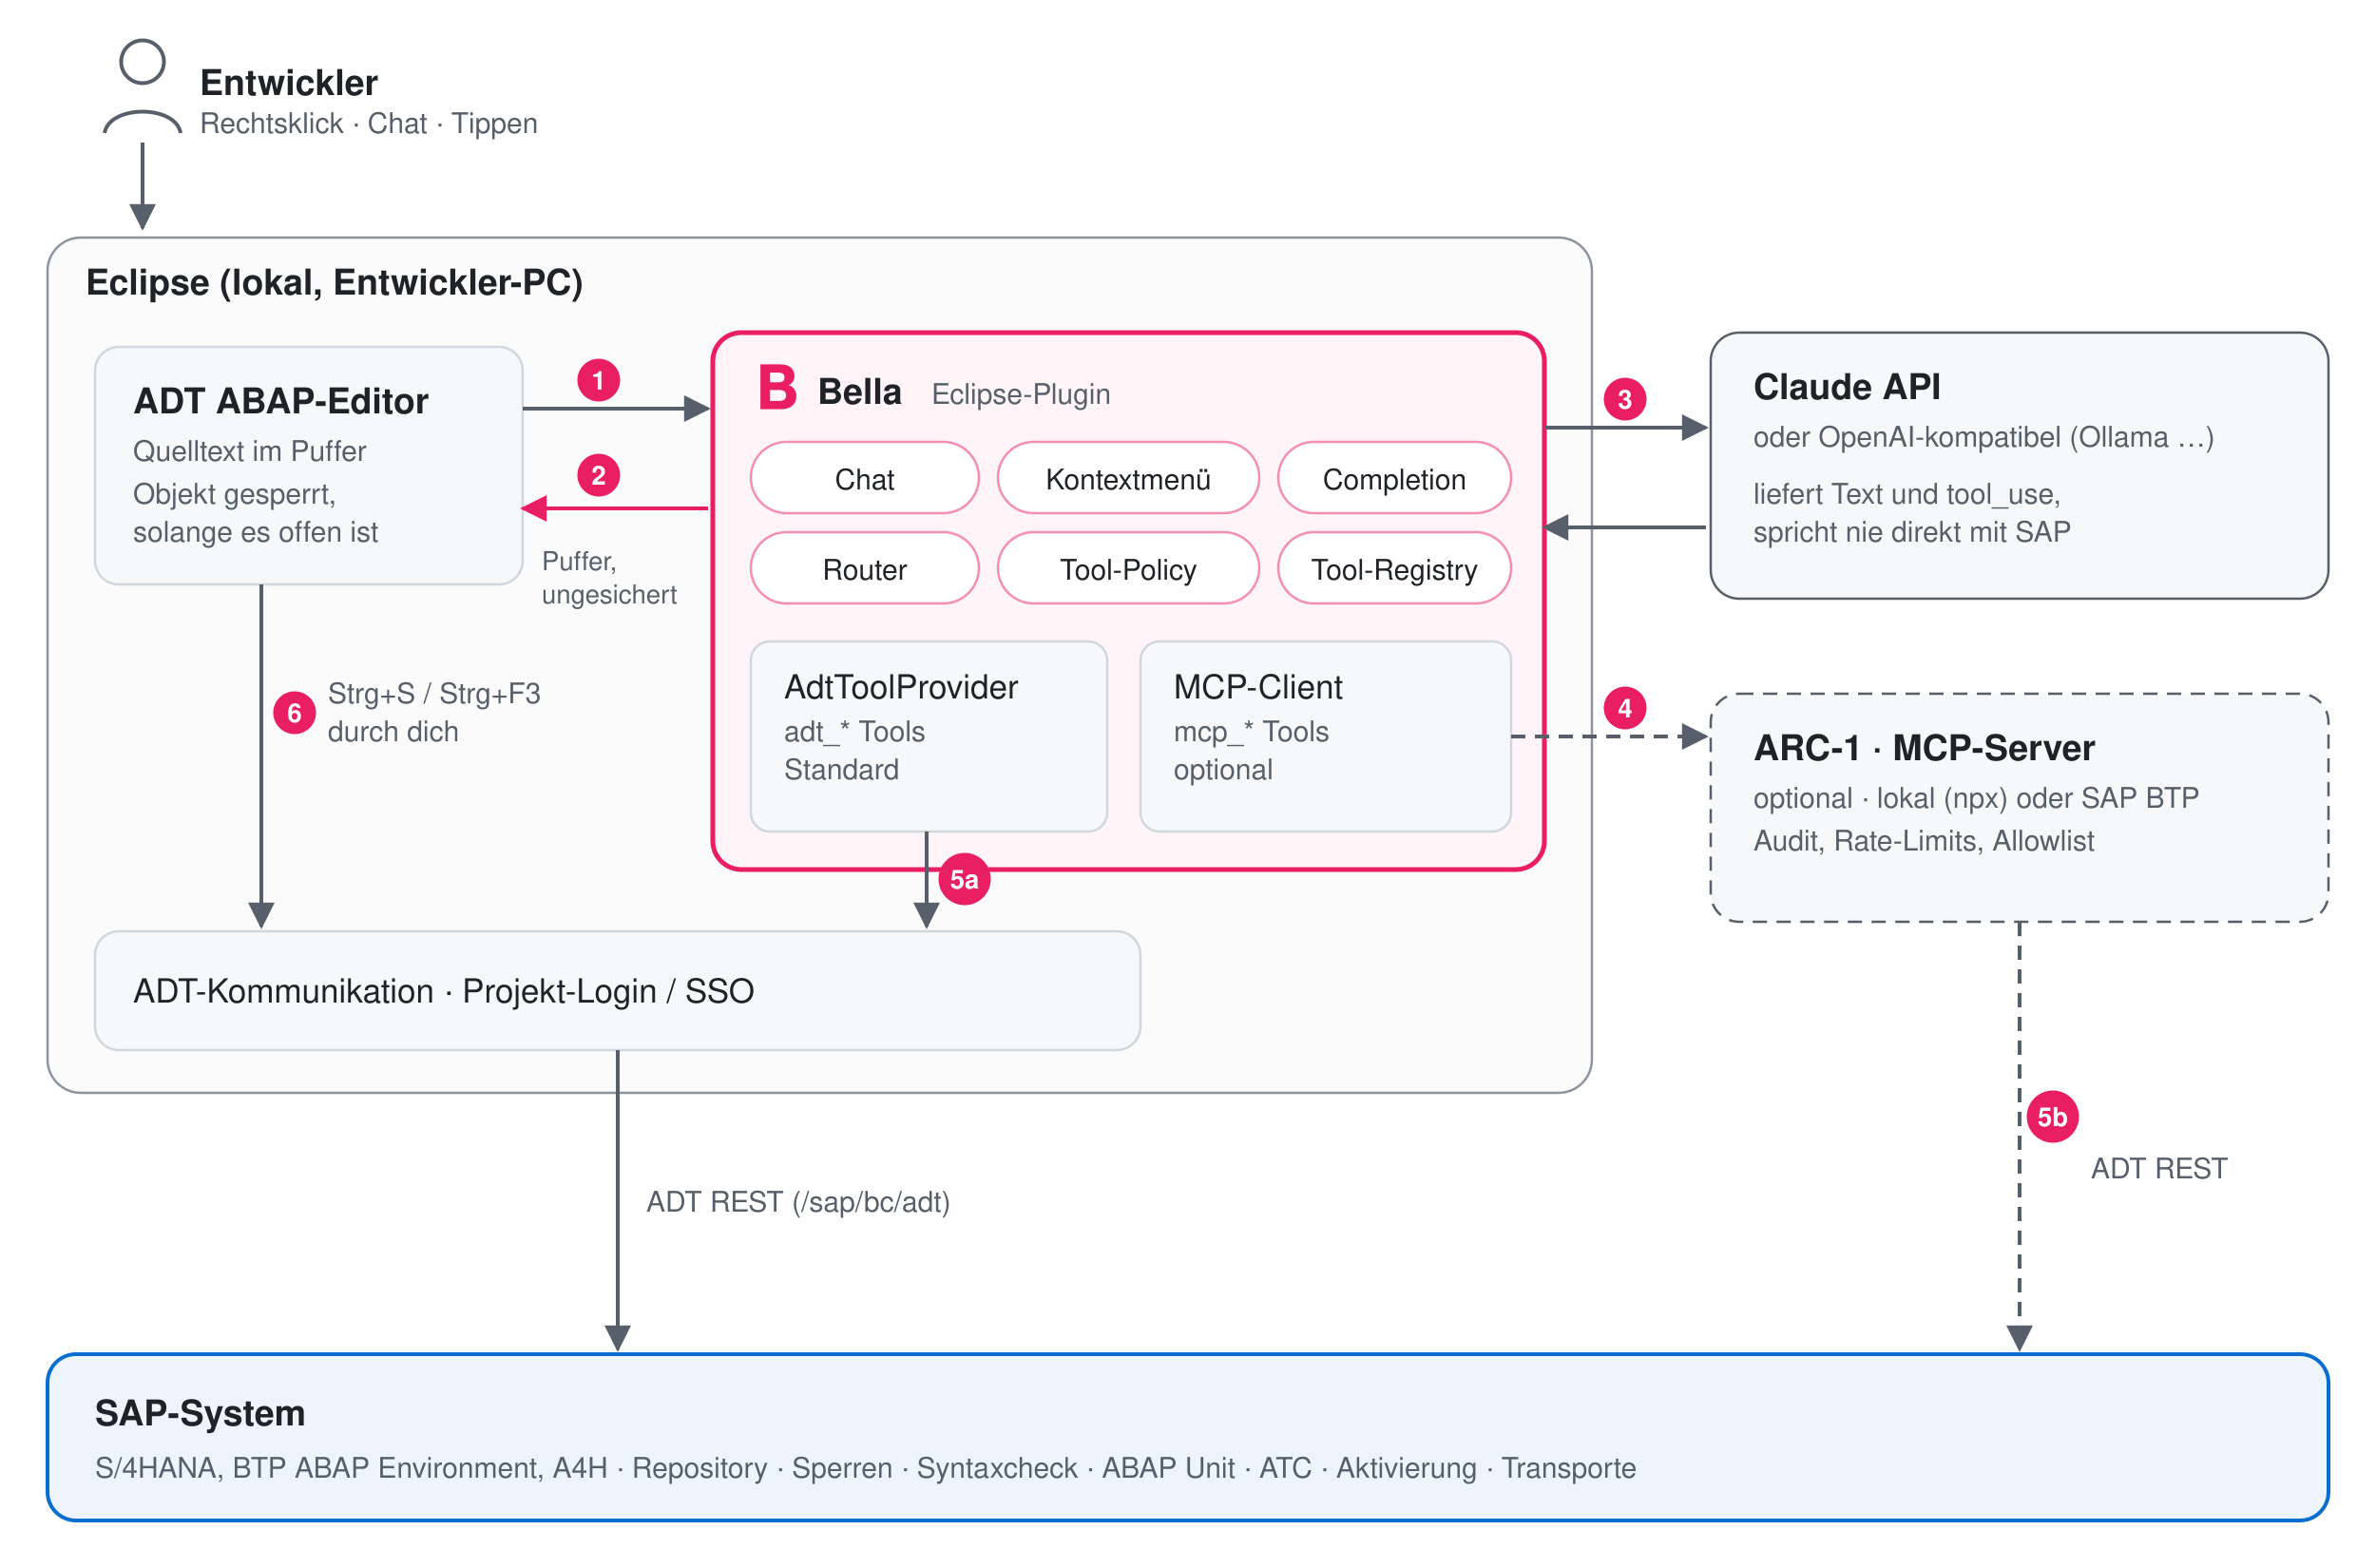
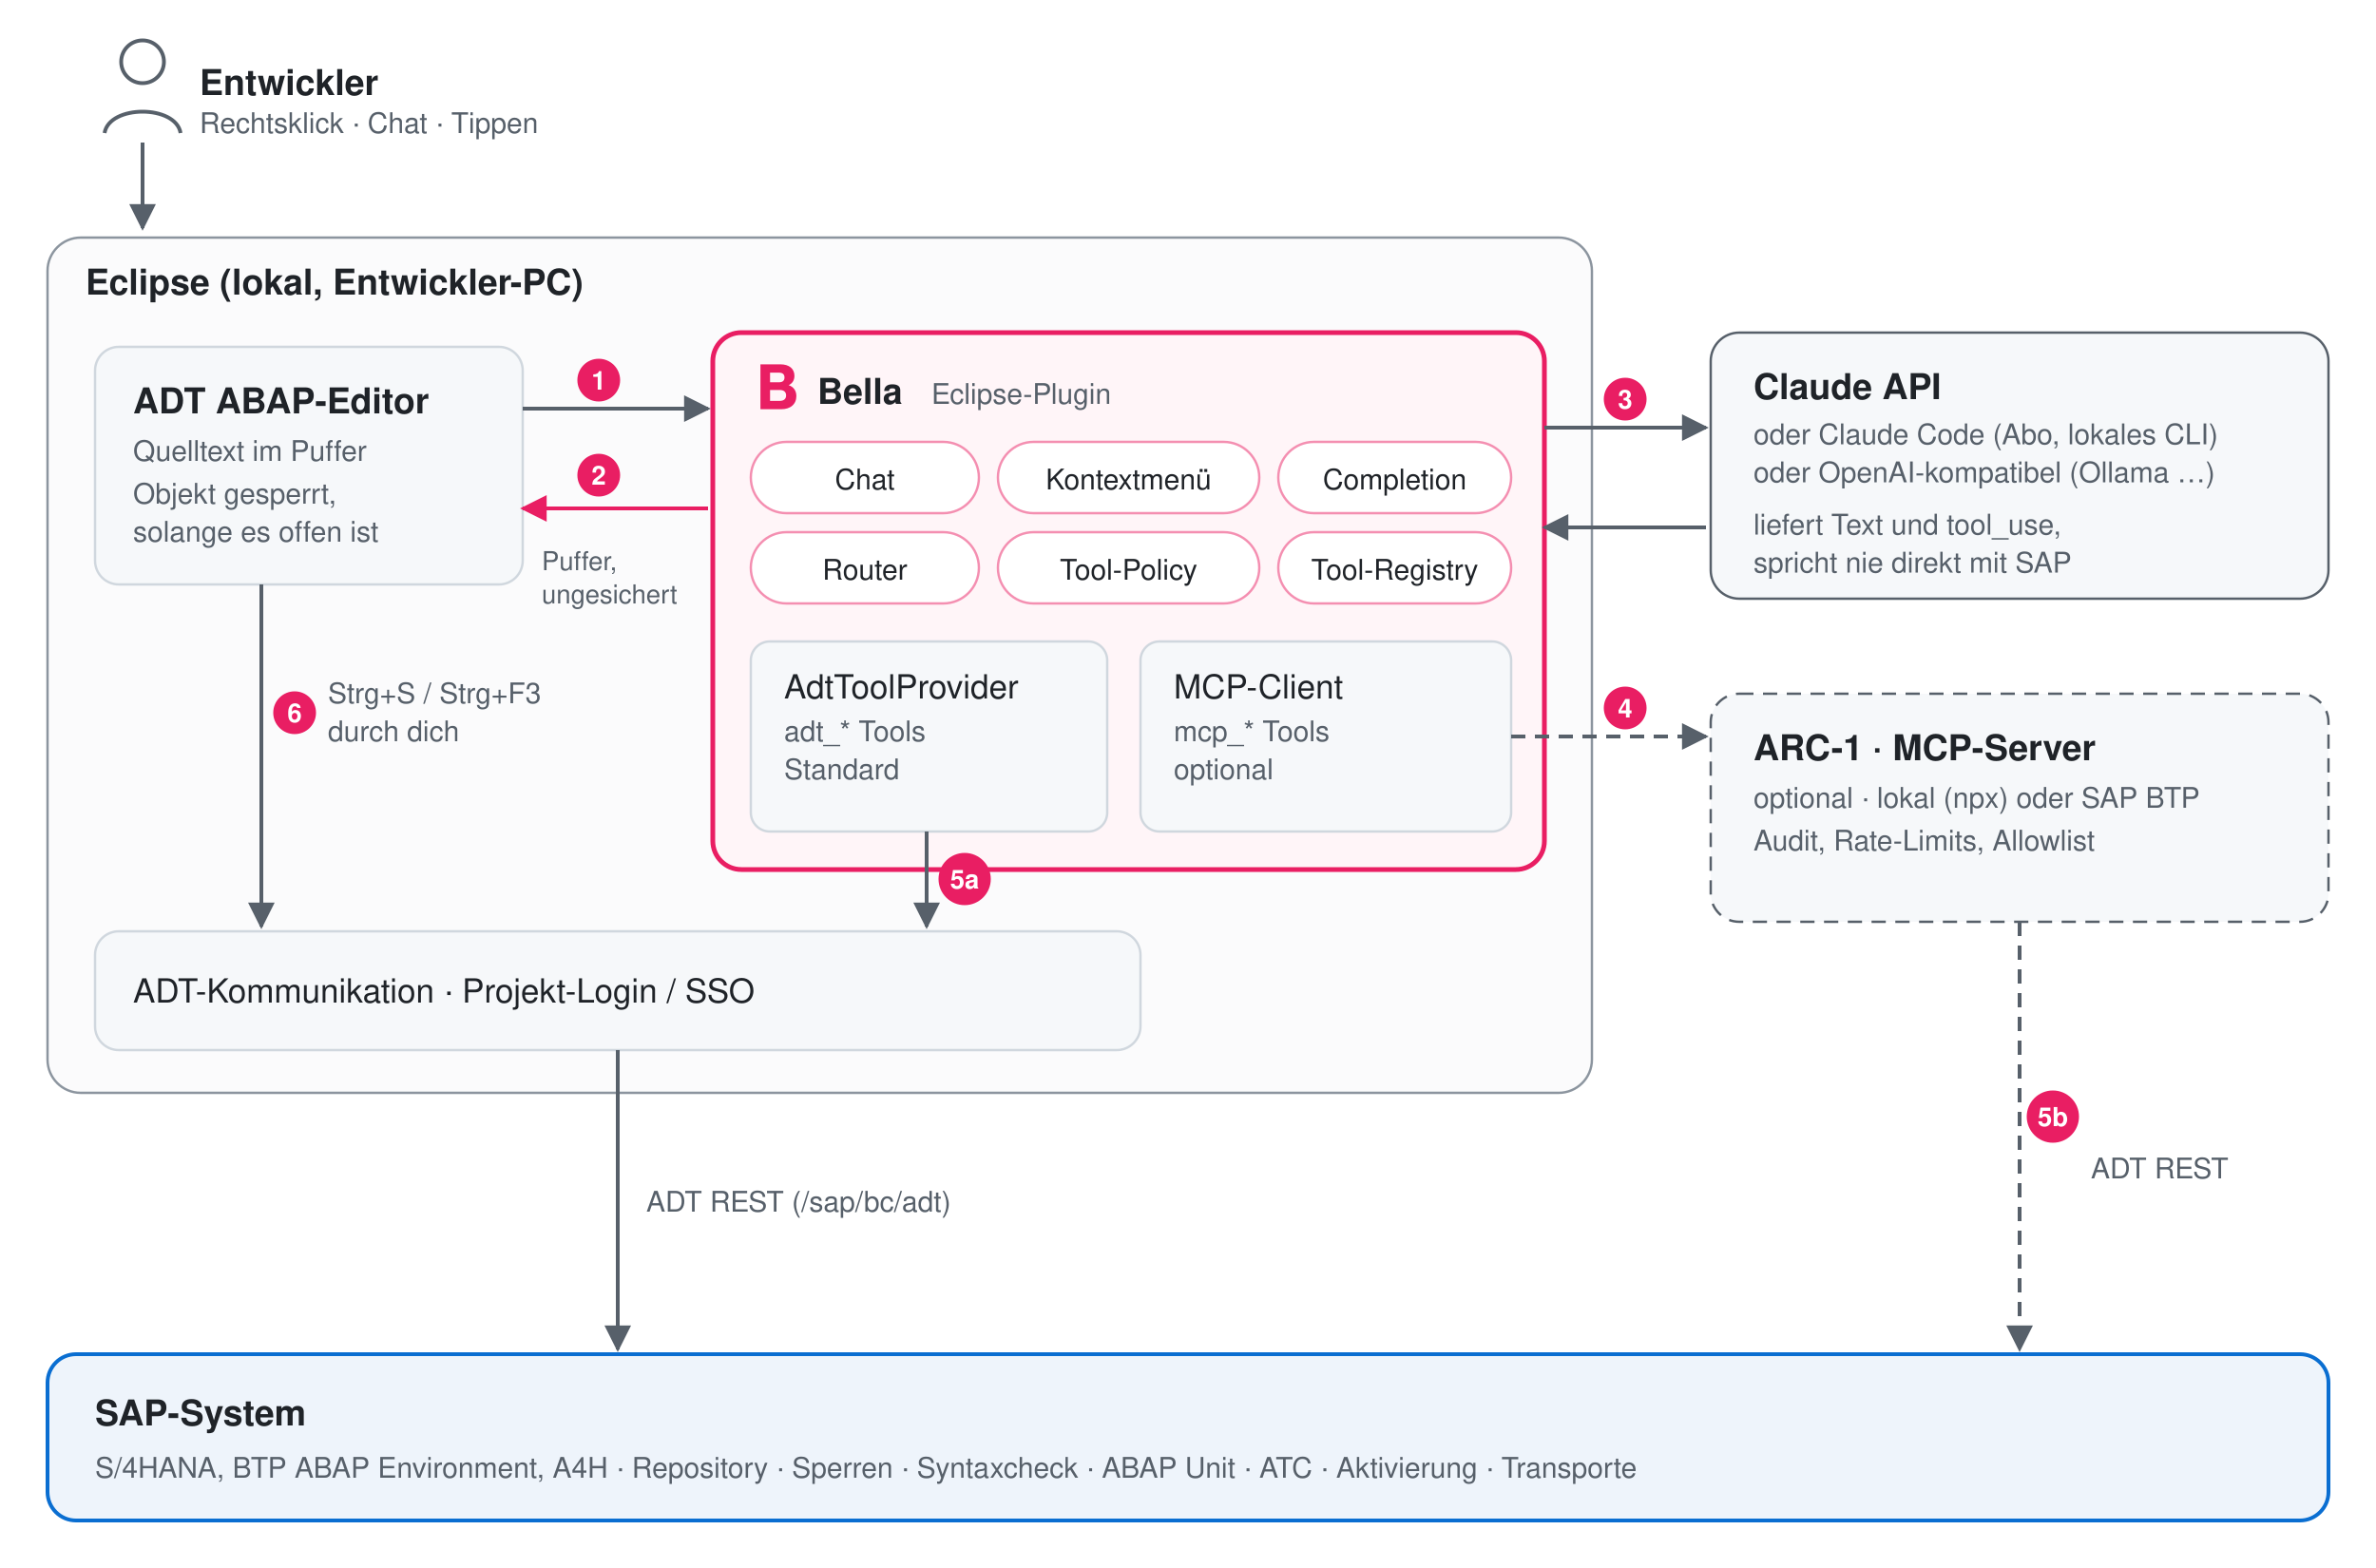
<svg xmlns="http://www.w3.org/2000/svg" viewBox="0 0 1000 660" width="1000" height="660" font-family="-apple-system, 'Segoe UI', Helvetica, Arial, sans-serif">
  <style>
    .bg { fill: #ffffff; }
    .box { fill: #f6f8fa; stroke: #d0d7de; }
    .area { fill: #fbfbfc; stroke: #8c959f; }
    .bella { fill: #fff5f8; stroke: #e91e63; }
    .chip { fill: #ffffff; stroke: #f48fb1; }
    .ext { fill: #f6f8fa; stroke: #57606a; }
    .sap { fill: #eef4fb; stroke: #0a6ed1; }
    .t { fill: #1f2328; font-size: 14px; }
    .h { fill: #1f2328; font-size: 15px; font-weight: 700; }
    .s { fill: #57606a; font-size: 12px; }
    .lbl { fill: #1f2328; font-size: 12px; }
    .num { fill: #e91e63; }
    .numt { fill: #ffffff; font-size: 11px; font-weight: 700; }
    .line { stroke: #57606a; stroke-width: 1.6; fill: none; }
    .pink { stroke: #e91e63; }
    .dash { stroke-dasharray: 6 4; }
    .arrowhead { fill: #57606a; }
    .arrowpink { fill: #e91e63; }
    .logo { fill: #e91e63; }
    @media (prefers-color-scheme: dark) {
      .bg { fill: #0d1117; }
      .box { fill: #161b22; stroke: #30363d; }
      .area { fill: #0d1117; stroke: #6e7681; }
      .bella { fill: #2a1520; stroke: #f06292; }
      .chip { fill: #161b22; stroke: #b04a78; }
      .ext { fill: #161b22; stroke: #8b949e; }
      .sap { fill: #0c2135; stroke: #4493f8; }
      .t, .h, .lbl { fill: #e6edf3; }
      .s { fill: #8b949e; }
      .line { stroke: #8b949e; }
      .arrowhead { fill: #8b949e; }
    }
  </style>
  <defs>
    <marker id="a" viewBox="0 0 10 10" refX="9" refY="5" markerWidth="7" markerHeight="7" orient="auto-start-reverse">
      <path d="M0 0L10 5L0 10z" class="arrowhead" />
    </marker>
    <marker id="p" viewBox="0 0 10 10" refX="9" refY="5" markerWidth="7" markerHeight="7" orient="auto-start-reverse">
      <path d="M0 0L10 5L0 10z" class="arrowpink" />
    </marker>
  </defs>
  <rect class="bg" x="0" y="0" width="1000" height="660" />
  <circle cx="60" cy="26" r="9" class="line" />
  <path d="M44 56c2-12 30-12 32 0" class="line" />
  <text x="84" y="40" class="h">Entwickler</text>
  <text x="84" y="56" class="s">Rechtsklick · Chat · Tippen</text>
  <path d="M60 60V96" class="line" marker-end="url(#a)" />
  <rect class="area" x="20" y="100" width="650" height="360" rx="14" />
  <text x="36" y="124" class="h">Eclipse (lokal, Entwickler-PC)</text>
  <rect class="box" x="40" y="146" width="180" height="100" rx="10" />
  <text x="56" y="174" class="h">ADT ABAP-Editor</text>
  <text x="56" y="194" class="s">Quelltext im Puffer</text>
  <text x="56" y="212" class="s">Objekt gesperrt,</text>
  <text x="56" y="228" class="s">solange es offen ist</text>
  <rect class="bella" x="300" y="140" width="350" height="226" rx="12" stroke-width="2" />
  <path class="logo" fill-rule="evenodd" transform="translate(316 152) scale(1.35)" d="M3 1H9.2C12 1 13.6 2.4 13.6 4.6C13.6 6 12.9 7 11.8 7.5C13.3 8 14.2 9.2 14.2 10.9C14.2 13.4 12.4 15 9.5 15H3ZM6 3.6V6.6H8.8C9.9 6.6 10.5 6.1 10.5 5.1C10.5 4.1 9.9 3.6 8.8 3.6ZM6 9V12.4H9C10.3 12.4 11 11.8 11 10.7C11 9.6 10.3 9 9 9Z" />
  <text x="344" y="170" class="h">Bella</text>
  <text x="392" y="170" class="s">Eclipse-Plugin</text>
  <rect class="chip" x="316" y="186" width="96" height="30" rx="15" />
  <text x="364" y="206" class="lbl" text-anchor="middle">Chat</text>
  <rect class="chip" x="420" y="186" width="110" height="30" rx="15" />
  <text x="475" y="206" class="lbl" text-anchor="middle">Kontextmenü</text>
  <rect class="chip" x="538" y="186" width="98" height="30" rx="15" />
  <text x="587" y="206" class="lbl" text-anchor="middle">Completion</text>
  <rect class="chip" x="316" y="224" width="96" height="30" rx="15" />
  <text x="364" y="244" class="lbl" text-anchor="middle">Router</text>
  <rect class="chip" x="420" y="224" width="110" height="30" rx="15" />
  <text x="475" y="244" class="lbl" text-anchor="middle">Tool-Policy</text>
  <rect class="chip" x="538" y="224" width="98" height="30" rx="15" />
  <text x="587" y="244" class="lbl" text-anchor="middle">Tool-Registry</text>
  <rect class="box" x="316" y="270" width="150" height="80" rx="8" />
  <text x="330" y="294" class="t">AdtToolProvider</text>
  <text x="330" y="312" class="s">adt_* Tools</text>
  <text x="330" y="328" class="s">Standard</text>
  <rect class="box" x="480" y="270" width="156" height="80" rx="8" />
  <text x="494" y="294" class="t">MCP-Client</text>
  <text x="494" y="312" class="s">mcp_* Tools</text>
  <text x="494" y="328" class="s">optional</text>
  <rect class="box" x="40" y="392" width="440" height="50" rx="10" />
  <text x="56" y="422" class="t">ADT-Kommunikation · Projekt-Login / SSO</text>
  <path d="M220 172H298" class="line" marker-end="url(#a)" />
  <path d="M298 214H220" class="line pink" marker-end="url(#p)" />
  <circle cx="252" cy="160" r="9" class="num" />
  <text x="252" y="164" class="numt" text-anchor="middle">1</text>
  <circle cx="252" cy="200" r="9" class="num" />
  <text x="252" y="204" class="numt" text-anchor="middle">2</text>
  <text x="228" y="240" class="s" style="font-size:11px">Puffer,</text>
  <text x="228" y="254" class="s" style="font-size:11px">ungesichert</text>
  <path d="M390 350V390" class="line" marker-end="url(#a)" />
  <circle cx="406" cy="370" r="11" class="num" />
  <text x="406" y="374" class="numt" text-anchor="middle">5a</text>
  <path d="M110 246V390" class="line" marker-end="url(#a)" />
  <circle cx="124" cy="300" r="9" class="num" />
  <text x="124" y="304" class="numt" text-anchor="middle">6</text>
  <text x="138" y="296" class="s">Strg+S / Strg+F3</text>
  <text x="138" y="312" class="s">durch dich</text>
  <path d="M260 442V568" class="line" marker-end="url(#a)" />
  <text x="272" y="510" class="s">ADT REST (/sap/bc/adt)</text>
  <rect class="ext" x="720" y="140" width="260" height="112" rx="12" />
  <text x="738" y="168" class="h">Claude API</text>
-   <text x="738" y="188" class="s">oder OpenAI-kompatibel (Ollama …)</text>
-   <text x="738" y="212" class="s">liefert Text und tool_use,</text>
-   <text x="738" y="228" class="s">spricht nie direkt mit SAP</text>
+   <text x="738" y="187" class="s">oder Claude Code (Abo, lokales CLI)</text>
+   <text x="738" y="203" class="s">oder OpenAI-kompatibel (Ollama …)</text>
+   <text x="738" y="225" class="s">liefert Text und tool_use,</text>
+   <text x="738" y="241" class="s">spricht nie direkt mit SAP</text>
  <path d="M650 180H718" class="line" marker-end="url(#a)" />
  <path d="M718 222H650" class="line" marker-end="url(#a)" />
  <circle cx="684" cy="168" r="9" class="num" />
  <text x="684" y="172" class="numt" text-anchor="middle">3</text>
  <rect class="ext dash" x="720" y="292" width="260" height="96" rx="12" />
  <text x="738" y="320" class="h">ARC-1 · MCP-Server</text>
  <text x="738" y="340" class="s">optional · lokal (npx) oder SAP BTP</text>
  <text x="738" y="358" class="s">Audit, Rate-Limits, Allowlist</text>
  <path d="M636 310H718" class="line dash" marker-end="url(#a)" />
  <circle cx="684" cy="298" r="9" class="num" />
  <text x="684" y="302" class="numt" text-anchor="middle">4</text>
  <path d="M850 388V568" class="line dash" marker-end="url(#a)" />
  <circle cx="864" cy="470" r="11" class="num" />
  <text x="864" y="474" class="numt" text-anchor="middle">5b</text>
  <text x="880" y="496" class="s">ADT REST</text>
  <rect class="sap" x="20" y="570" width="960" height="70" rx="12" stroke-width="1.6" />
  <text x="40" y="600" class="h">SAP-System</text>
  <text x="40" y="622" class="s">S/4HANA, BTP ABAP Environment, A4H · Repository · Sperren · Syntaxcheck · ABAP Unit · ATC · Aktivierung · Transporte</text>
</svg>
